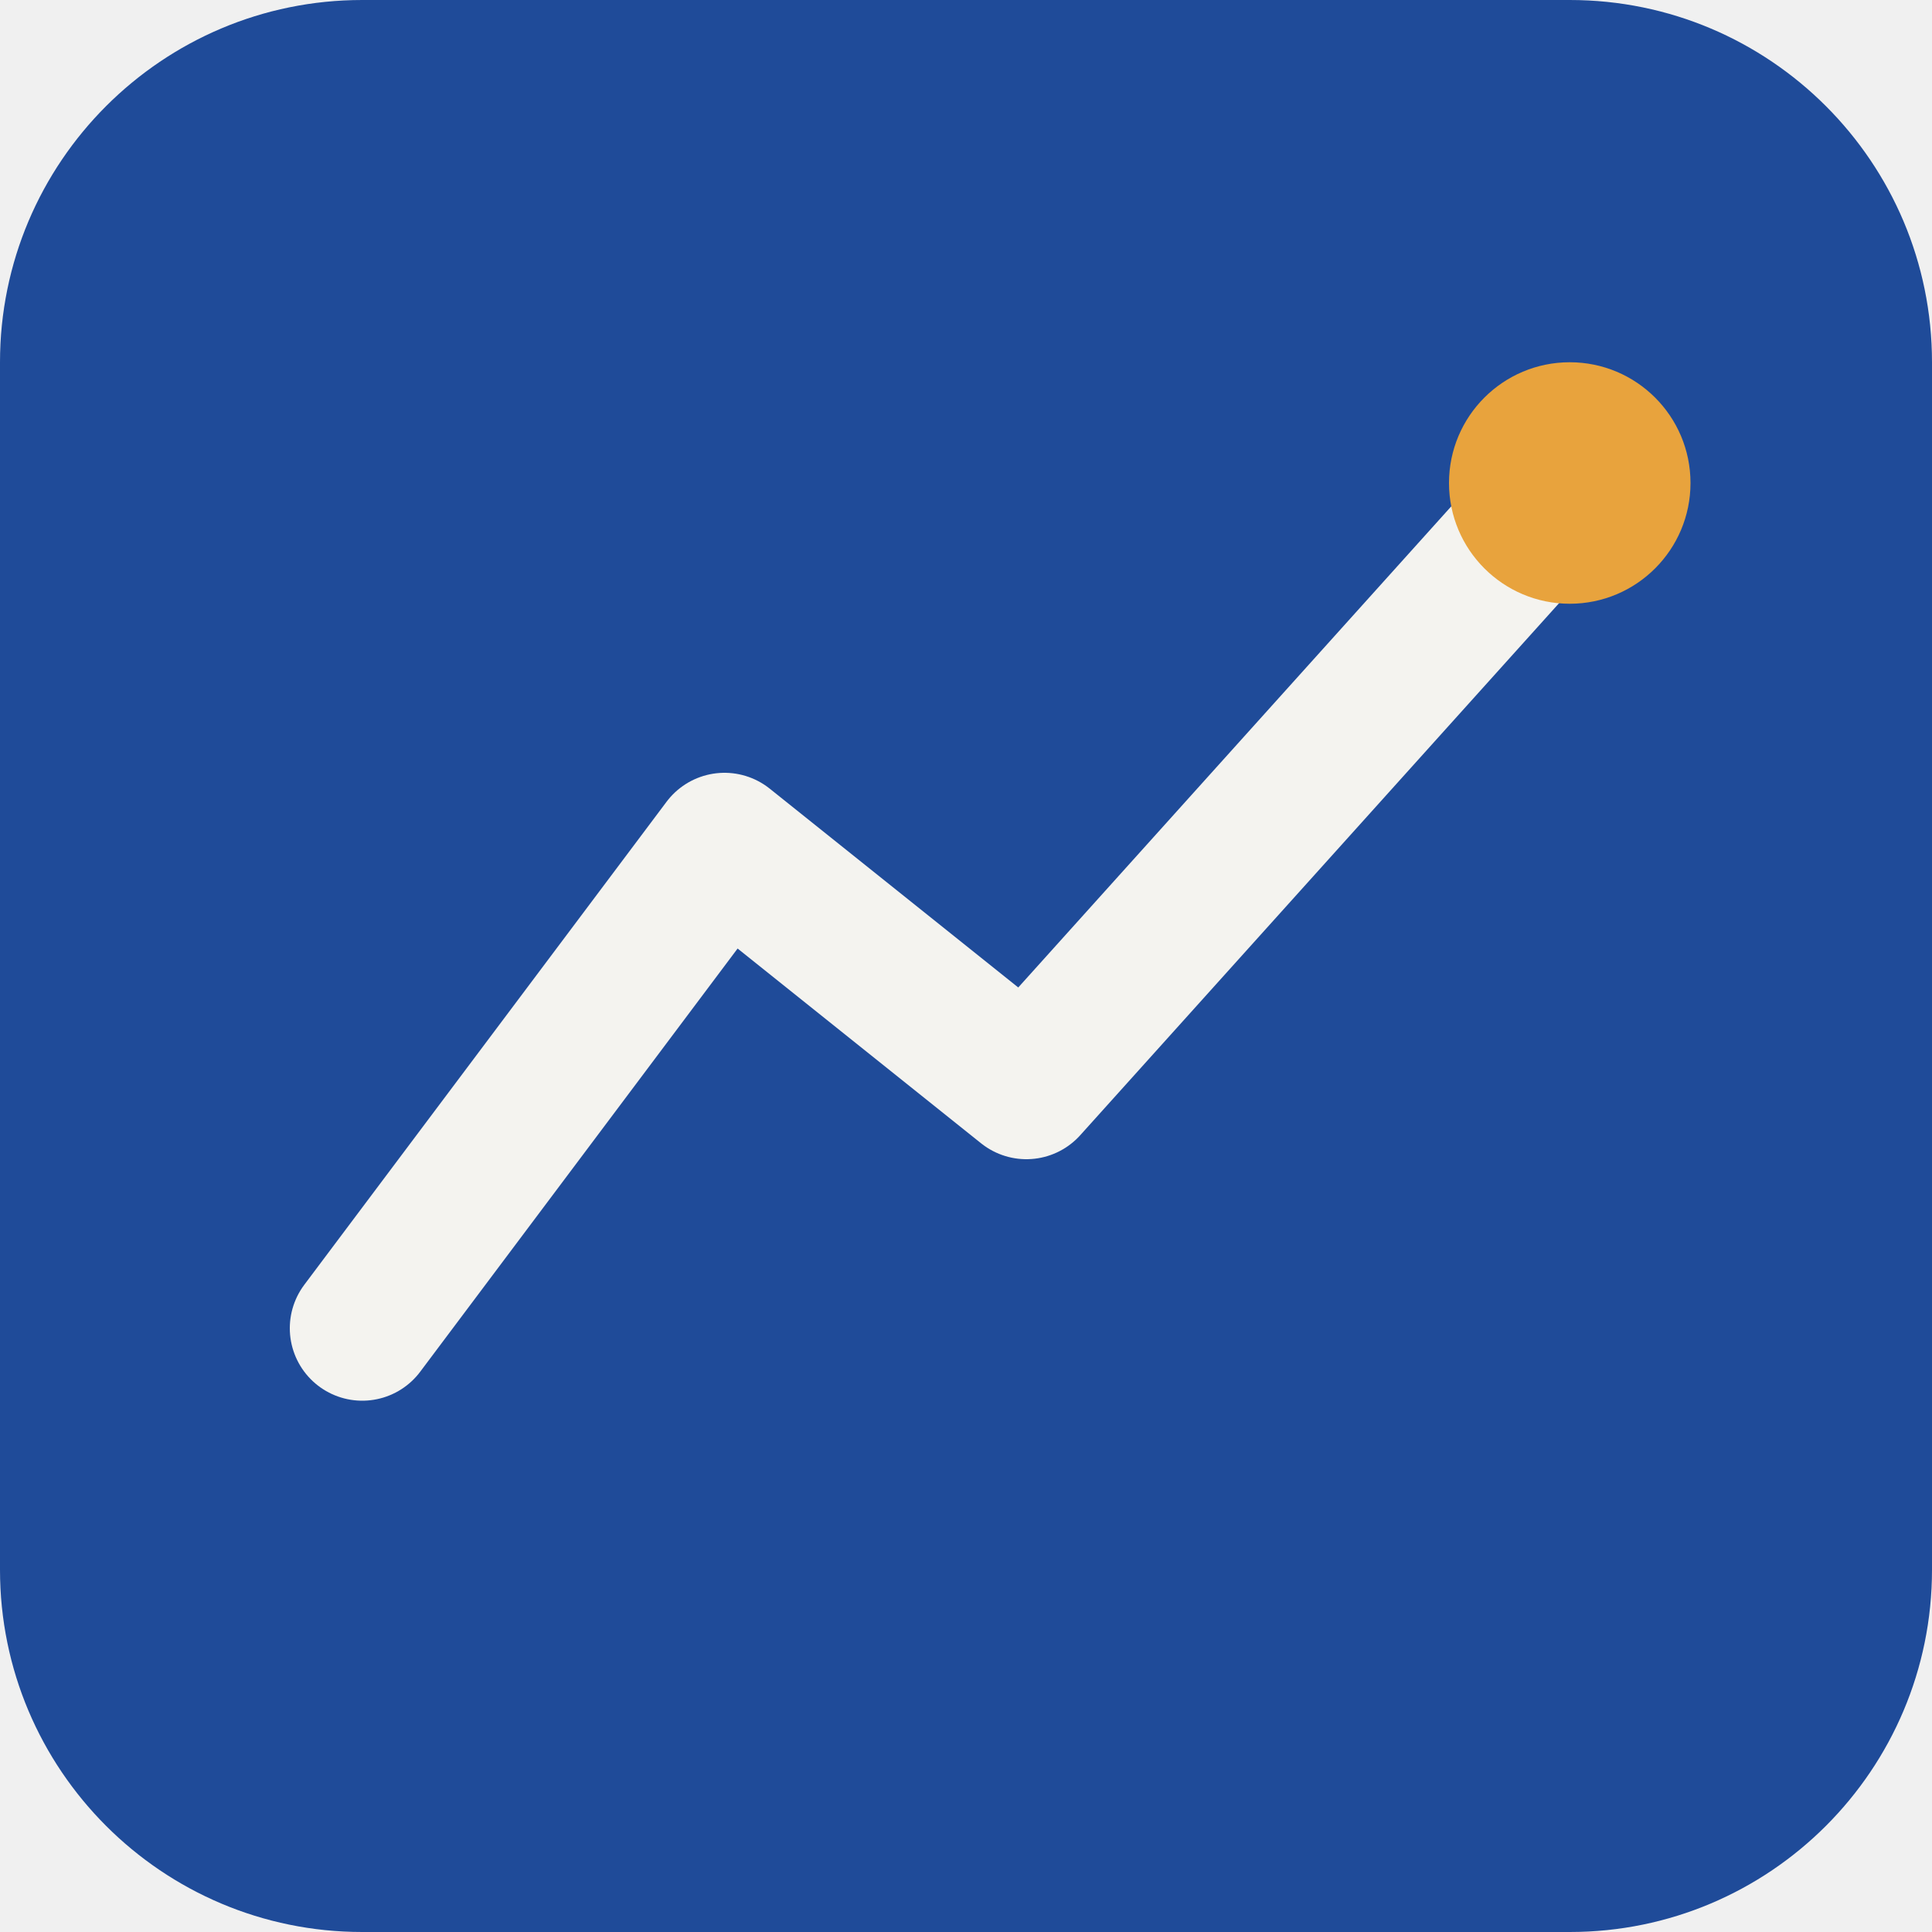
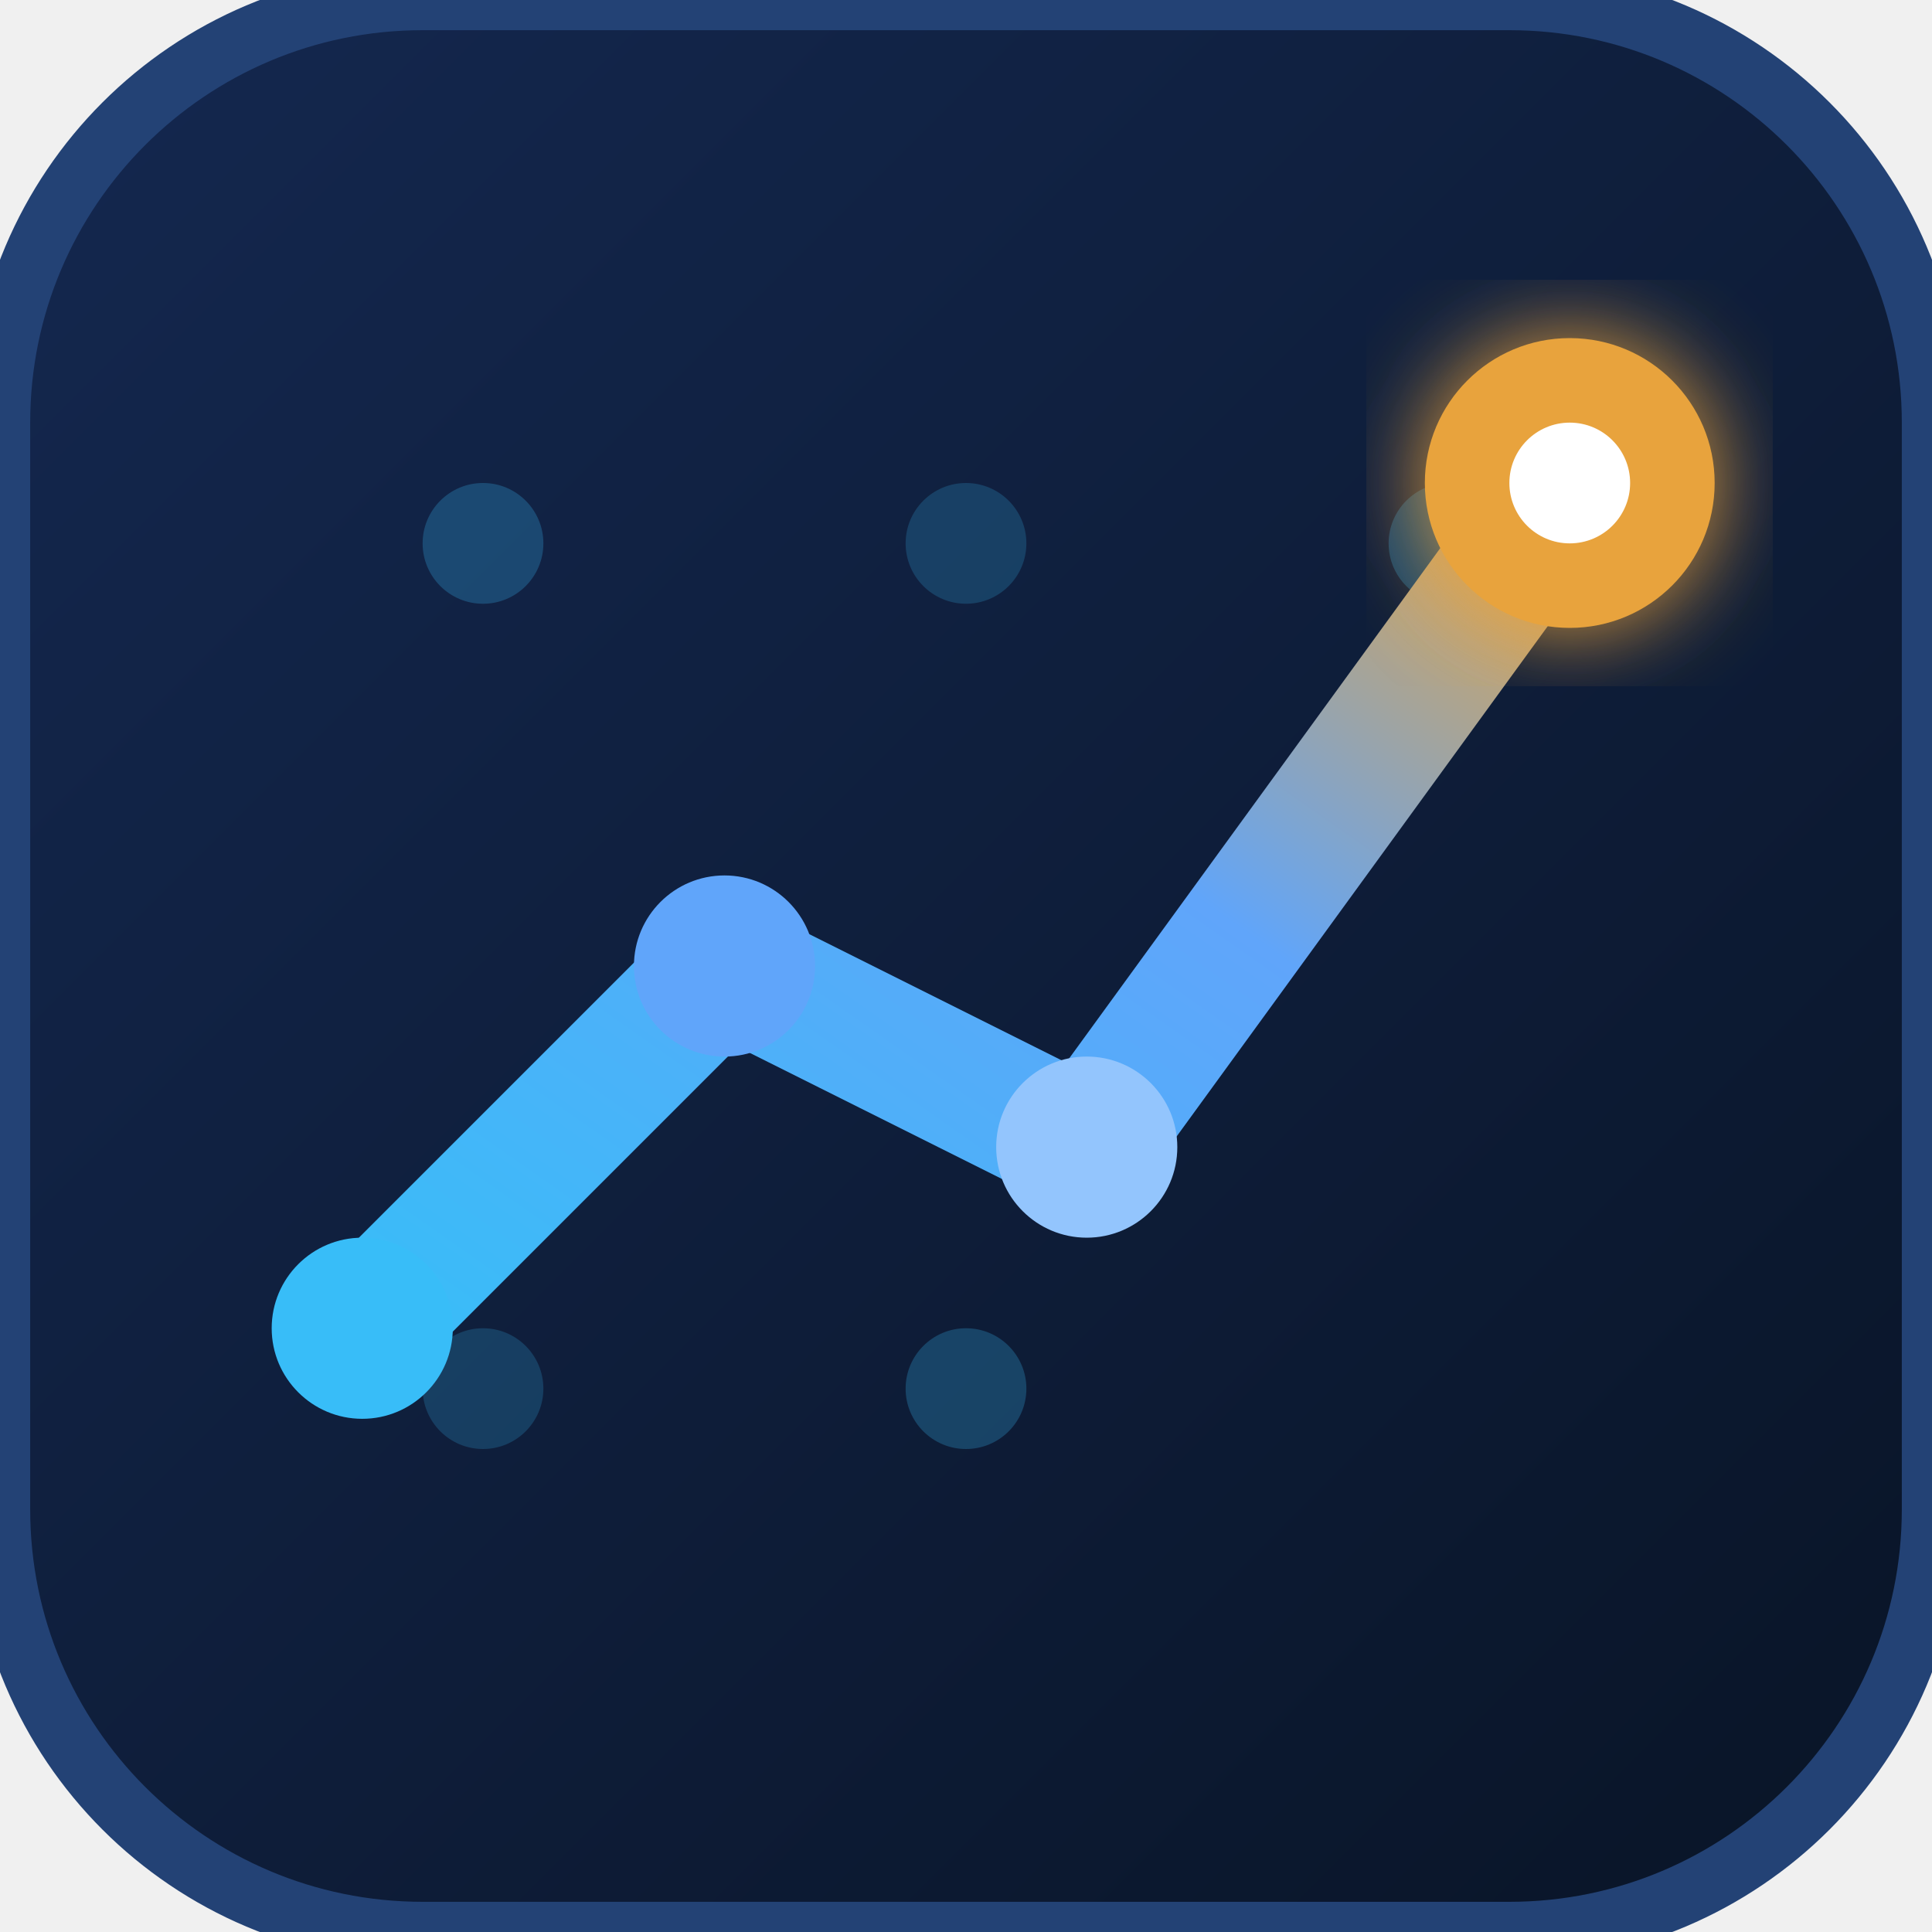
- <svg xmlns="http://www.w3.org/2000/svg" viewBox="0 0 32 32">
-   <rect width="32" height="32" rx="6" fill="#1F4B99" />
-   <polyline points="6,22 12,14 17,18 26,8" fill="none" stroke="#F4F3EF" stroke-width="2.4" stroke-linecap="round" stroke-linejoin="round" />
-   <circle cx="26" cy="8" r="2" fill="#E8A33D" />
+ <svg xmlns="http://www.w3.org/2000/svg" viewBox="0 0 32 32" width="32" height="32">
+   <defs>
+     <linearGradient id="bgGrad" x1="0%" y1="0%" x2="100%" y2="100%">
+       <stop offset="0%" stop-color="#142850" />
+       <stop offset="100%" stop-color="#091426" />
+     </linearGradient>
+     <linearGradient id="lineGrad" x1="0%" y1="100%" x2="100%" y2="0%">
+       <stop offset="0%" stop-color="#38bdf8" />
+       <stop offset="60%" stop-color="#60a5fa" />
+       <stop offset="100%" stop-color="#e8a33d" />
+     </linearGradient>
+     <filter id="glow" x="-20%" y="-20%" width="140%" height="140%">
+       <feGaussianBlur stdDeviation="0.8" result="blur" />
+       <feComposite in="SourceGraphic" in2="blur" operator="over" />
+     </filter>
+   </defs>
+   <rect width="32" height="32" rx="7" fill="url(#bgGrad)" stroke="#234275" stroke-width="1" />
+   <circle cx="8" cy="9" r="1" fill="#38bdf8" opacity="0.25" />
+   <circle cx="16" cy="9" r="1" fill="#38bdf8" opacity="0.2" />
+   <circle cx="24" cy="9" r="1" fill="#38bdf8" opacity="0.25" />
+   <circle cx="8" cy="23" r="1" fill="#38bdf8" opacity="0.2" />
+   <circle cx="16" cy="23" r="1" fill="#38bdf8" opacity="0.25" />
+   <path d="M 6 22 L 12 16 L 18 19 L 26 8" fill="none" stroke="url(#lineGrad)" stroke-width="2.2" stroke-linecap="round" stroke-linejoin="round" />
+   <circle cx="6" cy="22" r="1.5" fill="#38bdf8" />
+   <circle cx="12" cy="16" r="1.5" fill="#60a5fa" />
+   <circle cx="18" cy="19" r="1.5" fill="#93c5fd" />
+   <circle cx="26" cy="8" r="2.4" fill="#e8a33d" filter="url(#glow)" />
+   <circle cx="26" cy="8" r="1" fill="#ffffff" />
</svg>
